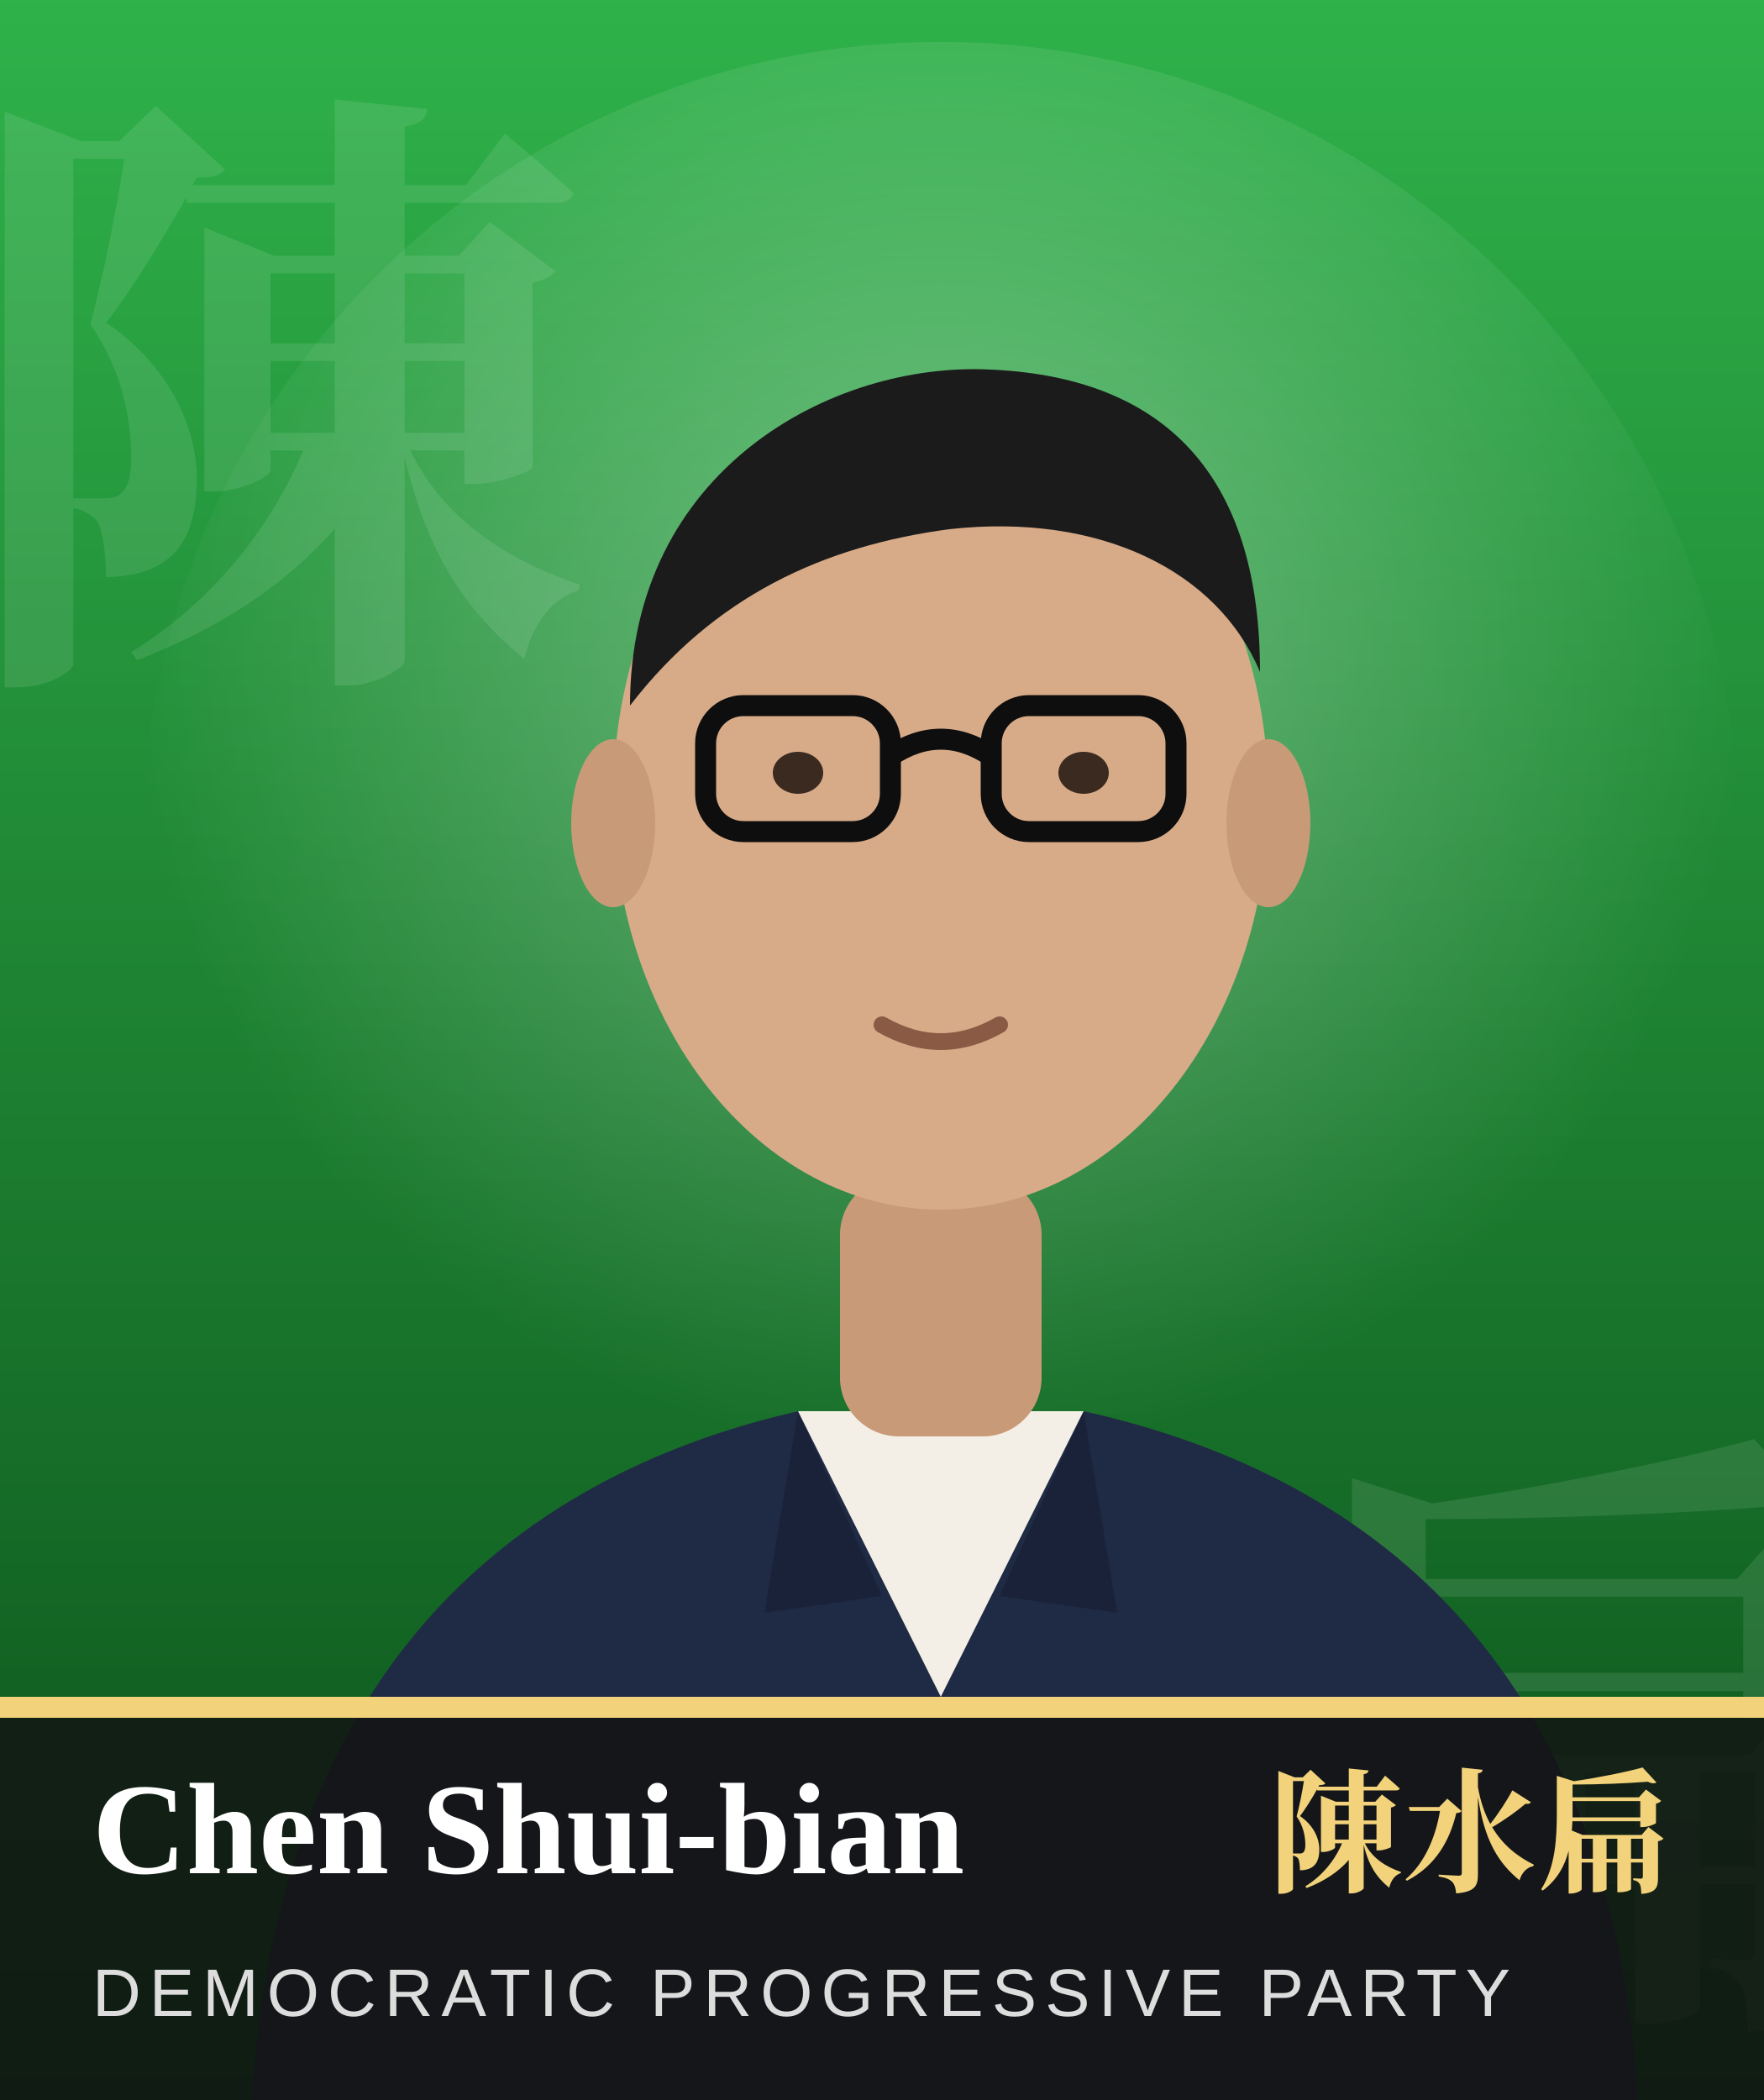
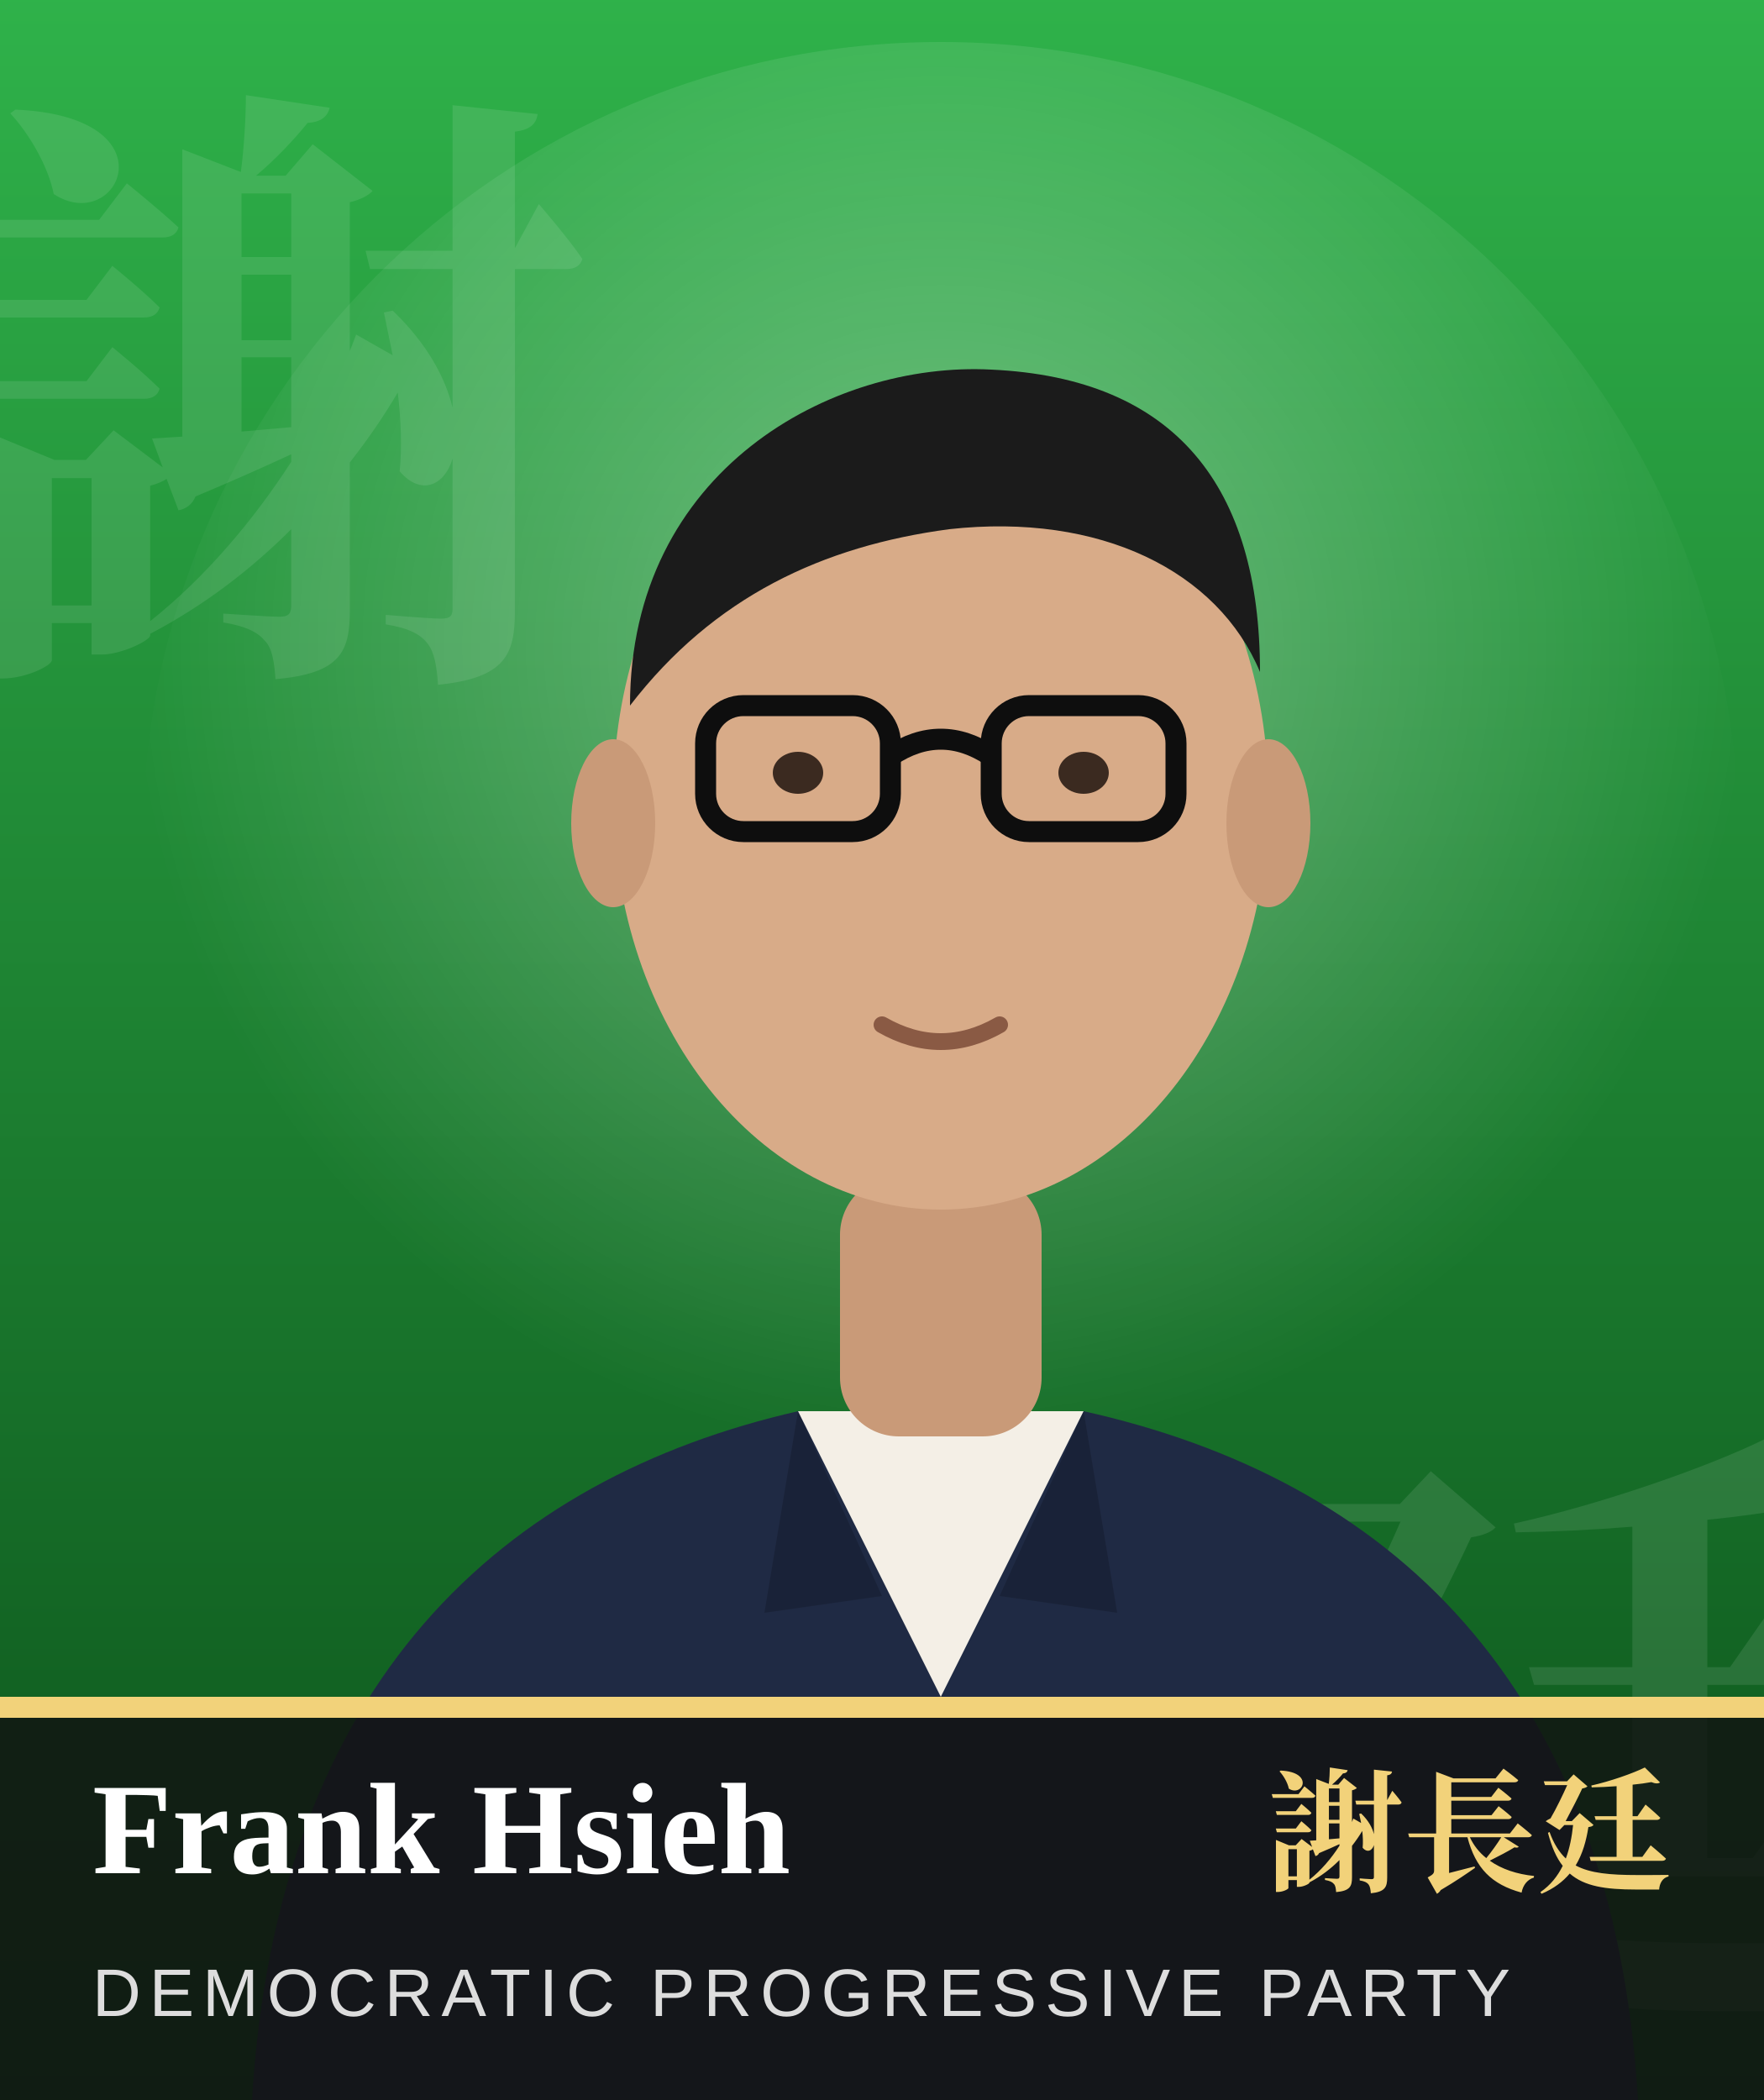
- <svg xmlns="http://www.w3.org/2000/svg" width="420" height="500" viewBox="0 0 420 500" role="img" aria-label="Chen Shui-bian (陳水扁)">
+ <svg xmlns="http://www.w3.org/2000/svg" width="420" height="500" viewBox="0 0 420 500" role="img" aria-label="Frank Hsieh (謝長廷)">
  <defs>
    <linearGradient id="bg" x1="0" y1="0" x2="0" y2="1">
      <stop offset="0" stop-color="#2FB24A" />
      <stop offset="1" stop-color="#0B4F19" />
    </linearGradient>
    <radialGradient id="halo" cx="0.5" cy="0.38" r="0.5">
      <stop offset="0" stop-color="#ffffff" stop-opacity="0.35" />
      <stop offset="1" stop-color="#ffffff" stop-opacity="0" />
    </radialGradient>
  </defs>
  <rect width="420" height="500" fill="url(#bg)" />
  <circle cx="224" cy="200" r="190" fill="url(#halo)" />
  <g opacity="0.10" fill="#ffffff" font-family="'Noto Serif CJK TC', 'Noto Serif TC', 'Songti TC', PMingLiU, 'MingLiU', serif" font-size="150" font-weight="700">
-     <text x="-10" y="150">陳</text>
-     <text x="300" y="470">扁</text>
+     <text x="-10" y="150">謝</text>
+     <text x="300" y="470">廷</text>
  </g>
  <path d="M60 500 C66 400 120 352 190 336 L258 336 C330 352 384 400 390 500 Z" fill="#1F2A44" />
  <path d="M190 336 L224 404 L258 336 Z" fill="#f4efe6" />
  <path d="M190 336 L210 380 L182 384 Z M258 336 L238 380 L266 384 Z" fill="#000" opacity="0.18" />
  <rect x="200" y="280" width="48" height="62" rx="14" fill="#c99a78" />
  <ellipse cx="224" cy="190" rx="78" ry="98" fill="#d8ab88" />
  <ellipse cx="146" cy="196" rx="10" ry="20" fill="#c99a78" />
  <ellipse cx="302" cy="196" rx="10" ry="20" fill="#c99a78" />
-   <path d="M150 168 C150 112 198 86 236 88 C280 90 300 116 300 160 C290 136 262 122 226 126 C196 130 170 142 150 168 Z" fill="#1b1b1b" />
+   <path d="M150 168 C150 112 198 86 236 88 C280 90 300 116 300 160 C290 136 262 122 226 126 C196 130 170 142 150 168 Z" fill="#1B1B1B" />
  <g fill="#3b2a20">
    <ellipse cx="190" cy="184" rx="6" ry="5" />
    <ellipse cx="258" cy="184" rx="6" ry="5" />
  </g>
  <path d="M210 244 Q224 252 238 244" stroke="#8a5a44" stroke-width="4" fill="none" stroke-linecap="round" />
  <g fill="none" stroke="#0e0e0e" stroke-width="5">
    <rect x="168" y="168" width="44" height="30" rx="9" />
    <rect x="236" y="168" width="44" height="30" rx="9" />
    <path d="M212 180 Q224 172 236 180" />
  </g>
  <rect x="0" y="404" width="420" height="96" fill="#111" opacity="0.82" />
  <rect x="0" y="404" width="420" height="5" fill="#f2d27a" />
-   <text x="22" y="446" fill="#fff" font-family="Georgia, 'Times New Roman', serif" font-size="31" font-weight="700">Chen Shui-bian</text>
-   <text x="398" y="448" fill="#f2d27a" font-family="'Noto Serif CJK TC', 'Noto Serif TC', 'Songti TC', PMingLiU, 'MingLiU', serif" font-size="32" font-weight="700" text-anchor="end">陳水扁</text>
+   <text x="22" y="446" fill="#fff" font-family="Georgia, 'Times New Roman', serif" font-size="31" font-weight="700">Frank Hsieh</text>
+   <text x="398" y="448" fill="#f2d27a" font-family="'Noto Serif CJK TC', 'Noto Serif TC', 'Songti TC', PMingLiU, 'MingLiU', serif" font-size="32" font-weight="700" text-anchor="end">謝長廷</text>
  <text x="22" y="480" fill="#ddd" font-family="'Helvetica Neue', Arial, sans-serif" font-size="16" letter-spacing="2">DEMOCRATIC PROGRESSIVE PARTY</text>
</svg>
